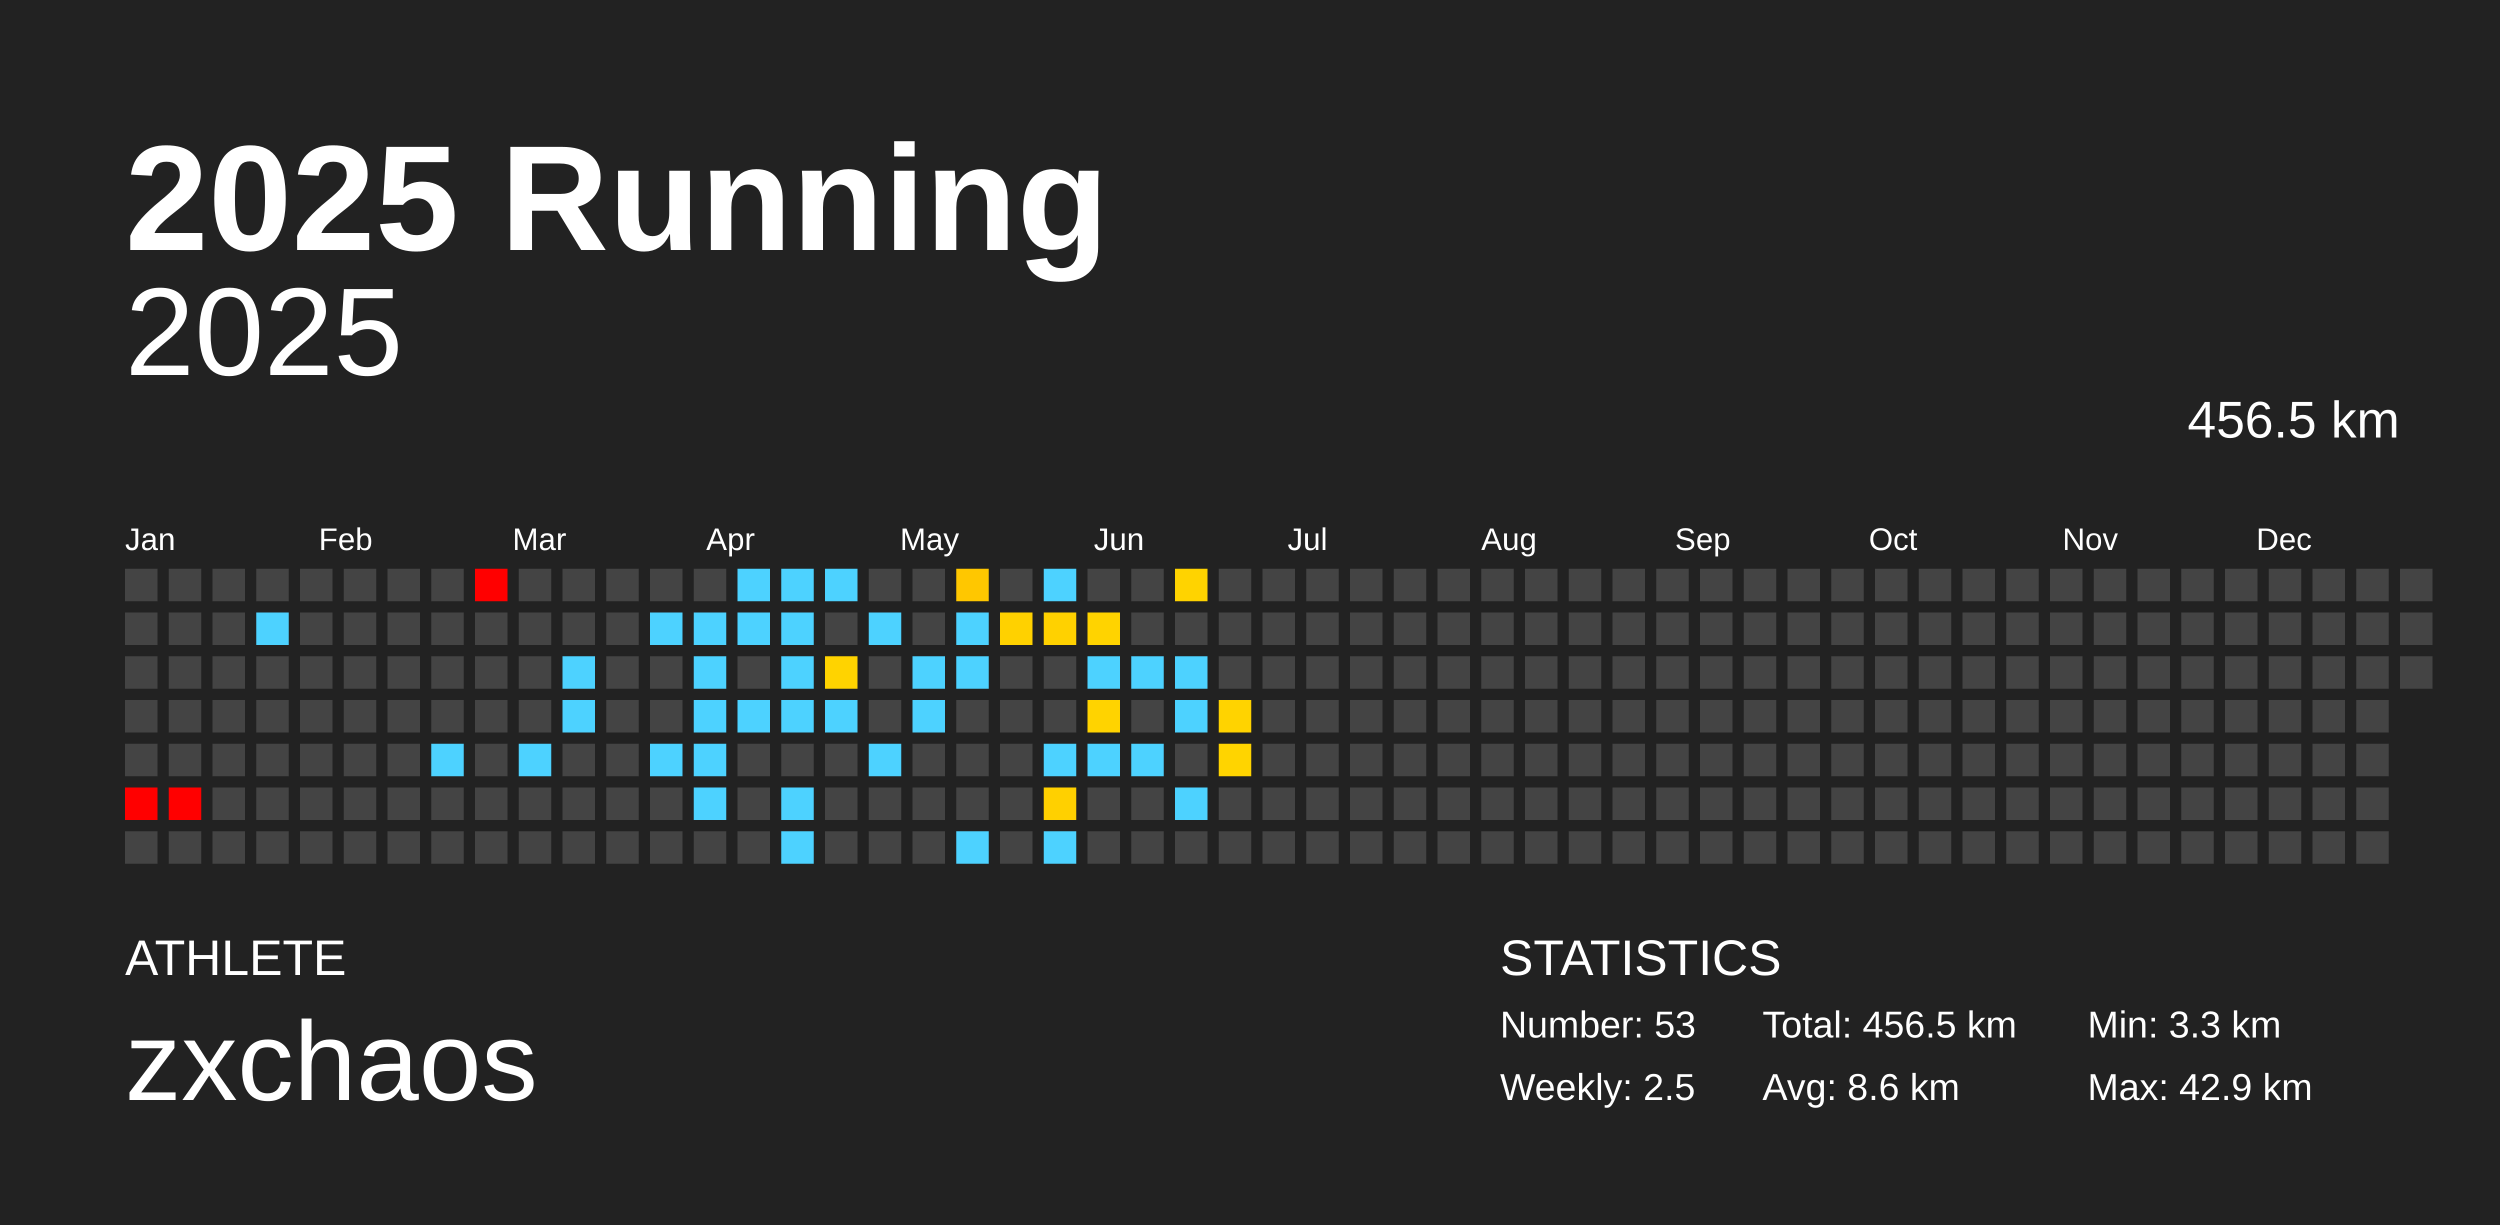
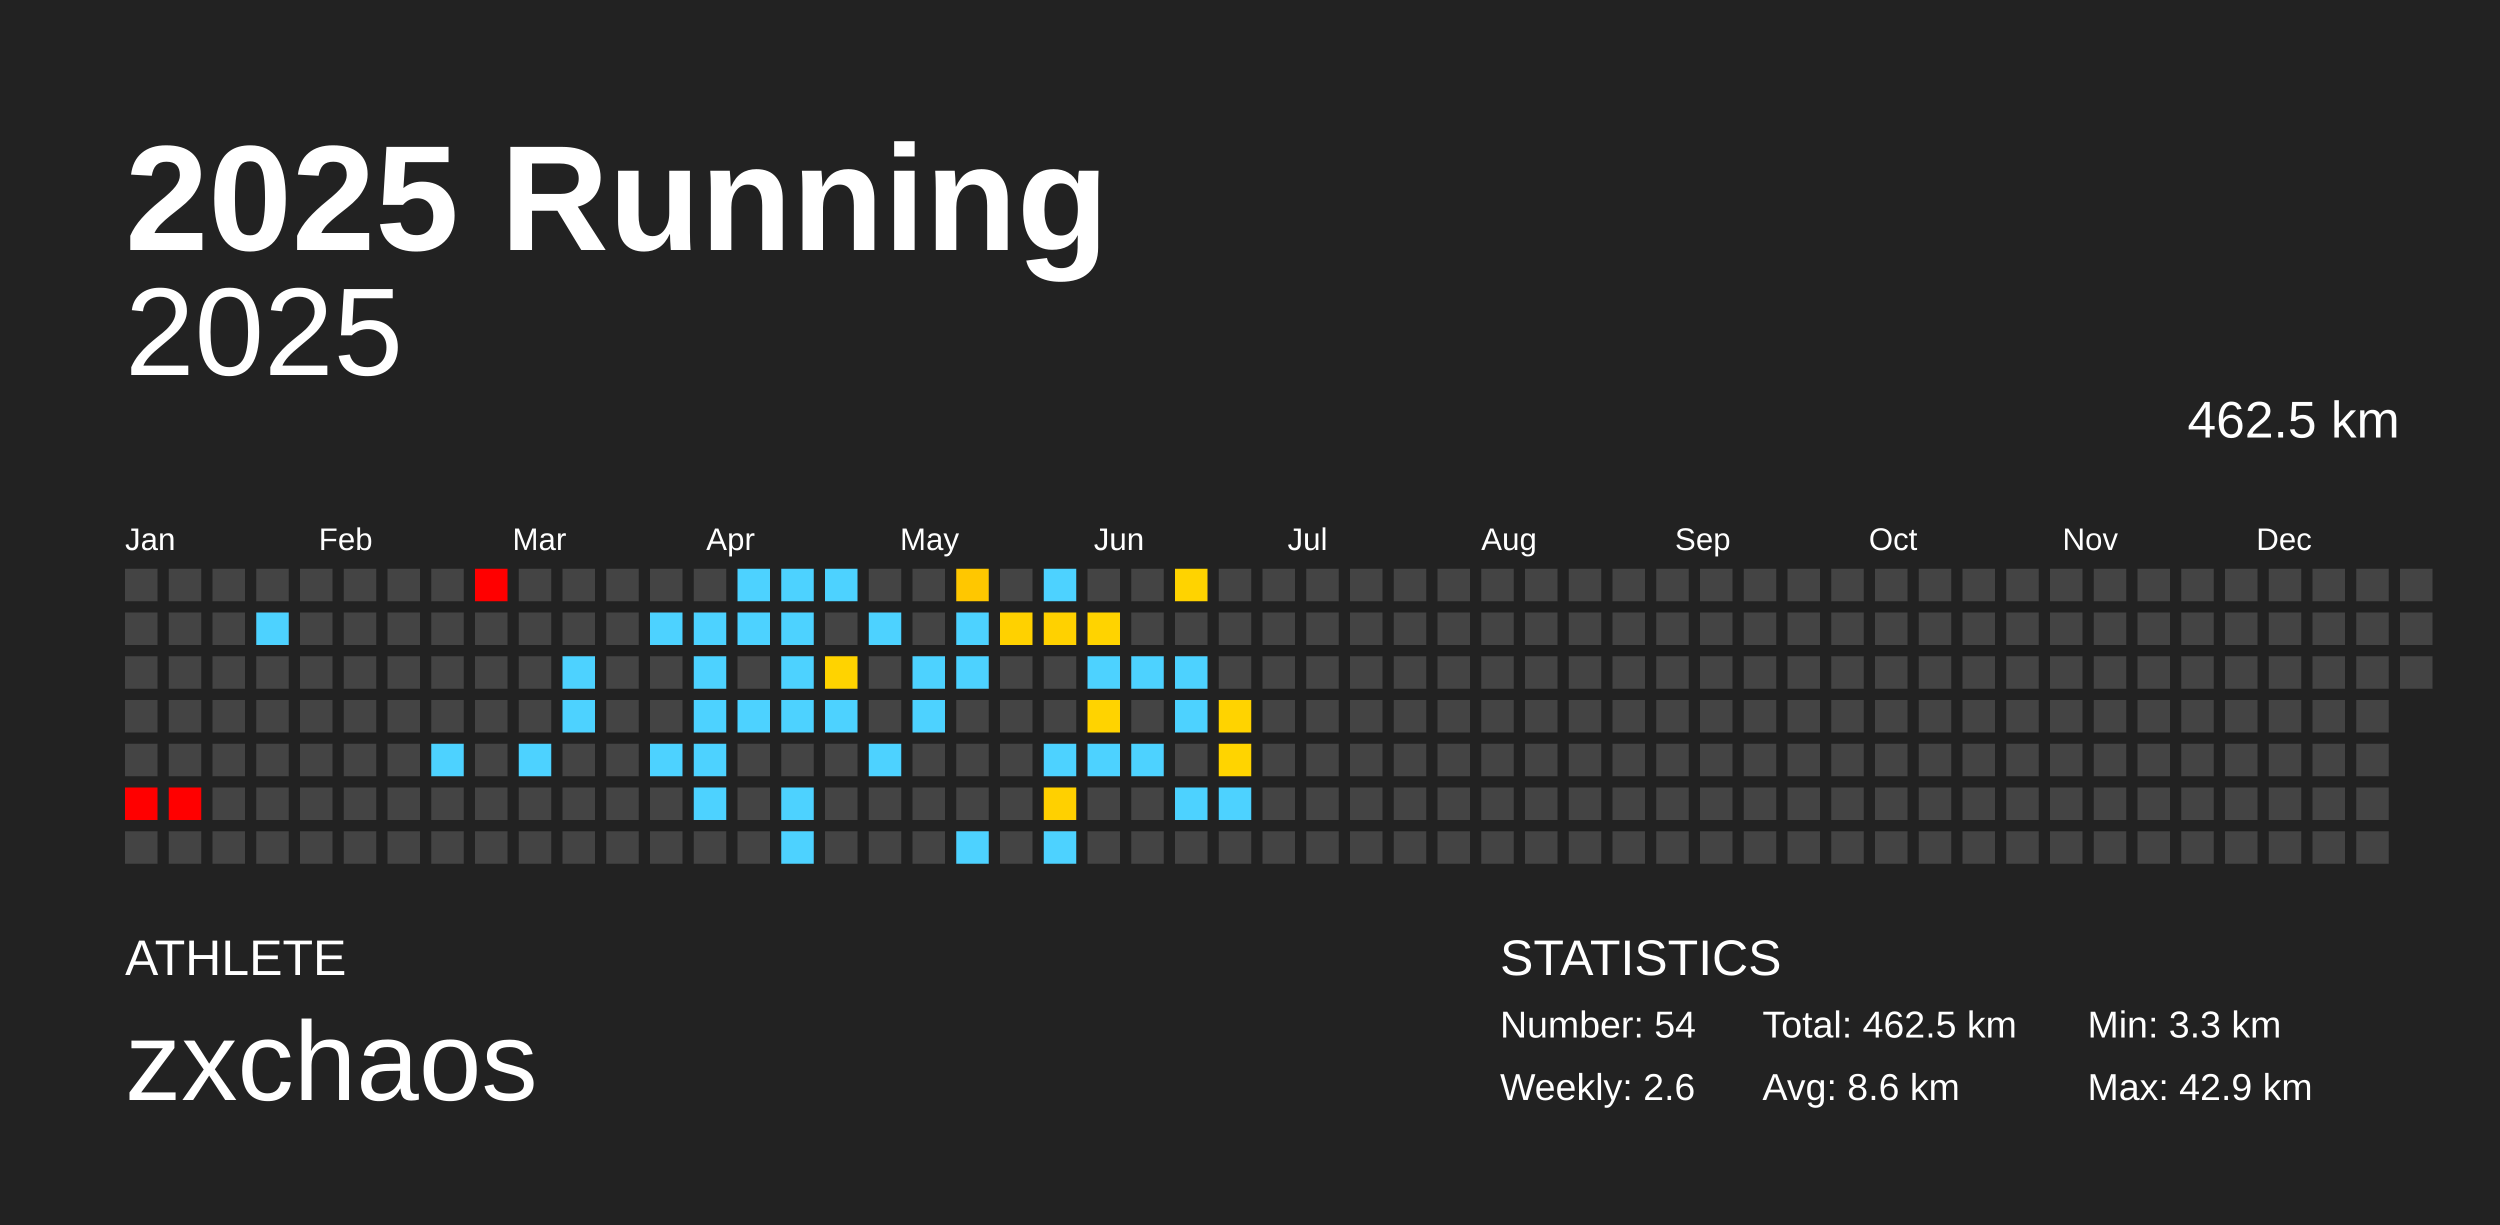
<svg xmlns="http://www.w3.org/2000/svg" baseProfile="full" height="98mm" version="1.1" viewBox="0,0,200,98" width="200mm">
  <defs />
  <rect fill="#222222" height="98" width="200" x="0" y="0" />
  <text fill="#FFFFFF" style="font-size:12px; font-family:Arial; font-weight:bold;" x="10" y="20">2025 Running</text>
  <text fill="#FFFFFF" style="font-size:4px; font-family:Arial" x="10" y="78">ATHLETE</text>
  <text fill="#FFFFFF" style="font-size:9px; font-family:Arial" x="10" y="88">zxchaos</text>
  <text fill="#FFFFFF" style="font-size:4px; font-family:Arial" x="120" y="78">STATISTICS</text>
-   <text fill="#FFFFFF" style="font-size:3px; font-family:Arial" x="120" y="83">Number: 53</text>
-   <text fill="#FFFFFF" style="font-size:3px; font-family:Arial" x="120" y="88">Weekly: 2.5</text>
-   <text fill="#FFFFFF" style="font-size:3px; font-family:Arial" x="141" y="83">Total: 456.5 km</text>
+   <text fill="#FFFFFF" style="font-size:3px; font-family:Arial" x="120" y="83">Number: 54</text>
+   <text fill="#FFFFFF" style="font-size:3px; font-family:Arial" x="120" y="88">Weekly: 2.6</text>
+   <text fill="#FFFFFF" style="font-size:3px; font-family:Arial" x="141" y="83">Total: 462.5 km</text>
  <text fill="#FFFFFF" style="font-size:3px; font-family:Arial" x="141" y="88">Avg: 8.6 km</text>
  <text fill="#FFFFFF" style="font-size:3px; font-family:Arial" x="167" y="83">Min: 3.3 km</text>
  <text fill="#FFFFFF" style="font-size:3px; font-family:Arial" x="167" y="88">Max: 42.9 km</text>
  <text alignment-baseline="hanging" fill="#FFFFFF" style="font-size:10.0px; font-family:Arial;" x="10" y="30">2025</text>
-   <text alignment-baseline="hanging" fill="#FFFFFF" style="font-size:4.125px; font-family:Arial;" x="175" y="35">456.5 km</text>
+   <text alignment-baseline="hanging" fill="#FFFFFF" style="font-size:4.125px; font-family:Arial;" x="175" y="35">462.5 km</text>
  <text fill="#FFFFFF" style="font-size:2.5px; font-family:Arial" x="10.0" y="44">Jan</text>
  <text fill="#FFFFFF" style="font-size:2.5px; font-family:Arial" x="25.5" y="44">Feb</text>
  <text fill="#FFFFFF" style="font-size:2.5px; font-family:Arial" x="41.0" y="44">Mar</text>
  <text fill="#FFFFFF" style="font-size:2.5px; font-family:Arial" x="56.5" y="44">Apr</text>
  <text fill="#FFFFFF" style="font-size:2.5px; font-family:Arial" x="72.0" y="44">May</text>
  <text fill="#FFFFFF" style="font-size:2.5px; font-family:Arial" x="87.5" y="44">Jun</text>
  <text fill="#FFFFFF" style="font-size:2.5px; font-family:Arial" x="103.0" y="44">Jul</text>
  <text fill="#FFFFFF" style="font-size:2.5px; font-family:Arial" x="118.5" y="44">Aug</text>
  <text fill="#FFFFFF" style="font-size:2.5px; font-family:Arial" x="134.0" y="44">Sep</text>
  <text fill="#FFFFFF" style="font-size:2.5px; font-family:Arial" x="149.5" y="44">Oct</text>
  <text fill="#FFFFFF" style="font-size:2.5px; font-family:Arial" x="165.0" y="44">Nov</text>
  <text fill="#FFFFFF" style="font-size:2.5px; font-family:Arial" x="180.5" y="44">Dec</text>
  <rect fill="#444444" height="2.6" width="2.6" x="10.0" y="45.5" />
  <rect fill="#444444" height="2.6" width="2.6" x="10.0" y="49.0" />
  <rect fill="#444444" height="2.6" width="2.6" x="10.0" y="52.5" />
  <rect fill="#444444" height="2.6" width="2.6" x="10.0" y="56.0" />
  <rect fill="#444444" height="2.6" width="2.6" x="10.0" y="59.5" />
  <rect fill="red" height="2.6" width="2.6" x="10.0" y="63.0" />
  <rect fill="#444444" height="2.6" width="2.6" x="10.0" y="66.5" />
  <rect fill="#444444" height="2.6" width="2.6" x="13.5" y="45.5" />
  <rect fill="#444444" height="2.6" width="2.6" x="13.5" y="49.0" />
  <rect fill="#444444" height="2.6" width="2.6" x="13.5" y="52.5" />
  <rect fill="#444444" height="2.6" width="2.6" x="13.5" y="56.0" />
  <rect fill="#444444" height="2.6" width="2.6" x="13.5" y="59.5" />
  <rect fill="red" height="2.6" width="2.6" x="13.5" y="63.0" />
  <rect fill="#444444" height="2.6" width="2.6" x="13.5" y="66.5" />
  <rect fill="#444444" height="2.6" width="2.6" x="17.0" y="45.5" />
  <rect fill="#444444" height="2.6" width="2.6" x="17.0" y="49.0" />
  <rect fill="#444444" height="2.6" width="2.6" x="17.0" y="52.5" />
  <rect fill="#444444" height="2.6" width="2.6" x="17.0" y="56.0" />
  <rect fill="#444444" height="2.6" width="2.6" x="17.0" y="59.5" />
  <rect fill="#444444" height="2.6" width="2.6" x="17.0" y="63.0" />
  <rect fill="#444444" height="2.6" width="2.6" x="17.0" y="66.5" />
  <rect fill="#444444" height="2.6" width="2.6" x="20.5" y="45.5" />
  <rect fill="#4dd2ff" height="2.6" width="2.6" x="20.5" y="49.0" />
  <rect fill="#444444" height="2.6" width="2.6" x="20.5" y="52.5" />
  <rect fill="#444444" height="2.6" width="2.6" x="20.5" y="56.0" />
  <rect fill="#444444" height="2.6" width="2.6" x="20.5" y="59.5" />
  <rect fill="#444444" height="2.6" width="2.6" x="20.5" y="63.0" />
  <rect fill="#444444" height="2.6" width="2.6" x="20.5" y="66.5" />
  <rect fill="#444444" height="2.6" width="2.6" x="24.0" y="45.5" />
  <rect fill="#444444" height="2.6" width="2.6" x="24.0" y="49.0" />
  <rect fill="#444444" height="2.6" width="2.6" x="24.0" y="52.5" />
  <rect fill="#444444" height="2.6" width="2.6" x="24.0" y="56.0" />
  <rect fill="#444444" height="2.6" width="2.6" x="24.0" y="59.5" />
  <rect fill="#444444" height="2.6" width="2.6" x="24.0" y="63.0" />
  <rect fill="#444444" height="2.6" width="2.6" x="24.0" y="66.5" />
  <rect fill="#444444" height="2.6" width="2.6" x="27.5" y="45.5" />
  <rect fill="#444444" height="2.6" width="2.6" x="27.5" y="49.0" />
  <rect fill="#444444" height="2.6" width="2.6" x="27.5" y="52.5" />
  <rect fill="#444444" height="2.6" width="2.6" x="27.5" y="56.0" />
  <rect fill="#444444" height="2.6" width="2.6" x="27.5" y="59.5" />
  <rect fill="#444444" height="2.6" width="2.6" x="27.5" y="63.0" />
  <rect fill="#444444" height="2.6" width="2.6" x="27.5" y="66.5" />
  <rect fill="#444444" height="2.6" width="2.6" x="31.0" y="45.5" />
  <rect fill="#444444" height="2.6" width="2.6" x="31.0" y="49.0" />
  <rect fill="#444444" height="2.6" width="2.6" x="31.0" y="52.5" />
  <rect fill="#444444" height="2.6" width="2.6" x="31.0" y="56.0" />
  <rect fill="#444444" height="2.6" width="2.6" x="31.0" y="59.5" />
  <rect fill="#444444" height="2.6" width="2.6" x="31.0" y="63.0" />
  <rect fill="#444444" height="2.6" width="2.6" x="31.0" y="66.5" />
  <rect fill="#444444" height="2.6" width="2.6" x="34.5" y="45.5" />
  <rect fill="#444444" height="2.6" width="2.6" x="34.5" y="49.0" />
  <rect fill="#444444" height="2.6" width="2.6" x="34.5" y="52.5" />
  <rect fill="#444444" height="2.6" width="2.6" x="34.5" y="56.0" />
  <rect fill="#4dd2ff" height="2.6" width="2.6" x="34.5" y="59.5" />
  <rect fill="#444444" height="2.6" width="2.6" x="34.5" y="63.0" />
  <rect fill="#444444" height="2.6" width="2.6" x="34.5" y="66.5" />
  <rect fill="red" height="2.6" width="2.6" x="38.0" y="45.5" />
  <rect fill="#444444" height="2.6" width="2.6" x="38.0" y="49.0" />
  <rect fill="#444444" height="2.6" width="2.6" x="38.0" y="52.5" />
  <rect fill="#444444" height="2.6" width="2.6" x="38.0" y="56.0" />
  <rect fill="#444444" height="2.6" width="2.6" x="38.0" y="59.5" />
  <rect fill="#444444" height="2.6" width="2.6" x="38.0" y="63.0" />
  <rect fill="#444444" height="2.6" width="2.6" x="38.0" y="66.5" />
  <rect fill="#444444" height="2.6" width="2.6" x="41.5" y="45.5" />
  <rect fill="#444444" height="2.6" width="2.6" x="41.5" y="49.0" />
  <rect fill="#444444" height="2.6" width="2.6" x="41.5" y="52.5" />
  <rect fill="#444444" height="2.6" width="2.6" x="41.5" y="56.0" />
  <rect fill="#4dd2ff" height="2.6" width="2.6" x="41.5" y="59.5" />
  <rect fill="#444444" height="2.6" width="2.6" x="41.5" y="63.0" />
  <rect fill="#444444" height="2.6" width="2.6" x="41.5" y="66.5" />
  <rect fill="#444444" height="2.6" width="2.6" x="45.0" y="45.5" />
  <rect fill="#444444" height="2.6" width="2.6" x="45.0" y="49.0" />
  <rect fill="#4dd2ff" height="2.6" width="2.6" x="45.0" y="52.5" />
  <rect fill="#4dd2ff" height="2.6" width="2.6" x="45.0" y="56.0" />
  <rect fill="#444444" height="2.6" width="2.6" x="45.0" y="59.5" />
  <rect fill="#444444" height="2.6" width="2.6" x="45.0" y="63.0" />
  <rect fill="#444444" height="2.6" width="2.6" x="45.0" y="66.5" />
  <rect fill="#444444" height="2.6" width="2.6" x="48.5" y="45.5" />
  <rect fill="#444444" height="2.6" width="2.6" x="48.5" y="49.0" />
  <rect fill="#444444" height="2.6" width="2.6" x="48.5" y="52.5" />
  <rect fill="#444444" height="2.6" width="2.6" x="48.5" y="56.0" />
  <rect fill="#444444" height="2.6" width="2.6" x="48.5" y="59.5" />
  <rect fill="#444444" height="2.6" width="2.6" x="48.5" y="63.0" />
  <rect fill="#444444" height="2.6" width="2.6" x="48.5" y="66.5" />
  <rect fill="#444444" height="2.6" width="2.6" x="52.0" y="45.5" />
  <rect fill="#4dd2ff" height="2.6" width="2.6" x="52.0" y="49.0" />
  <rect fill="#444444" height="2.6" width="2.6" x="52.0" y="52.5" />
  <rect fill="#444444" height="2.6" width="2.6" x="52.0" y="56.0" />
  <rect fill="#4dd2ff" height="2.6" width="2.6" x="52.0" y="59.5" />
  <rect fill="#444444" height="2.6" width="2.6" x="52.0" y="63.0" />
  <rect fill="#444444" height="2.6" width="2.6" x="52.0" y="66.5" />
  <rect fill="#444444" height="2.6" width="2.6" x="55.5" y="45.5" />
  <rect fill="#4dd2ff" height="2.6" width="2.6" x="55.5" y="49.0" />
  <rect fill="#4dd2ff" height="2.6" width="2.6" x="55.5" y="52.5" />
  <rect fill="#4dd2ff" height="2.6" width="2.6" x="55.5" y="56.0" />
  <rect fill="#4dd2ff" height="2.6" width="2.6" x="55.5" y="59.5" />
  <rect fill="#4dd2ff" height="2.6" width="2.6" x="55.5" y="63.0" />
  <rect fill="#444444" height="2.6" width="2.6" x="55.5" y="66.5" />
  <rect fill="#4dd2ff" height="2.6" width="2.6" x="59.0" y="45.5" />
  <rect fill="#4dd2ff" height="2.6" width="2.6" x="59.0" y="49.0" />
  <rect fill="#444444" height="2.6" width="2.6" x="59.0" y="52.5" />
  <rect fill="#4dd2ff" height="2.6" width="2.6" x="59.0" y="56.0" />
  <rect fill="#444444" height="2.6" width="2.6" x="59.0" y="59.5" />
  <rect fill="#444444" height="2.6" width="2.6" x="59.0" y="63.0" />
  <rect fill="#444444" height="2.6" width="2.6" x="59.0" y="66.5" />
  <rect fill="#4dd2ff" height="2.6" width="2.6" x="62.5" y="45.5" />
  <rect fill="#4dd2ff" height="2.6" width="2.6" x="62.5" y="49.0" />
  <rect fill="#4dd2ff" height="2.6" width="2.6" x="62.5" y="52.5" />
  <rect fill="#4dd2ff" height="2.6" width="2.6" x="62.5" y="56.0" />
  <rect fill="#444444" height="2.6" width="2.6" x="62.5" y="59.5" />
  <rect fill="#4dd2ff" height="2.6" width="2.6" x="62.5" y="63.0" />
  <rect fill="#4dd2ff" height="2.6" width="2.6" x="62.5" y="66.5" />
  <rect fill="#4dd2ff" height="2.6" width="2.6" x="66.0" y="45.5" />
  <rect fill="#444444" height="2.6" width="2.6" x="66.0" y="49.0" />
  <rect fill="#ffd300" height="2.6" width="2.6" x="66.0" y="52.5" />
  <rect fill="#4dd2ff" height="2.6" width="2.6" x="66.0" y="56.0" />
  <rect fill="#444444" height="2.6" width="2.6" x="66.0" y="59.5" />
  <rect fill="#444444" height="2.6" width="2.6" x="66.0" y="63.0" />
  <rect fill="#444444" height="2.6" width="2.6" x="66.0" y="66.5" />
  <rect fill="#444444" height="2.6" width="2.6" x="69.5" y="45.5" />
  <rect fill="#4dd2ff" height="2.6" width="2.6" x="69.5" y="49.0" />
  <rect fill="#444444" height="2.6" width="2.6" x="69.5" y="52.5" />
  <rect fill="#444444" height="2.6" width="2.6" x="69.5" y="56.0" />
  <rect fill="#4dd2ff" height="2.6" width="2.6" x="69.5" y="59.5" />
  <rect fill="#444444" height="2.6" width="2.6" x="69.5" y="63.0" />
  <rect fill="#444444" height="2.6" width="2.6" x="69.5" y="66.5" />
  <rect fill="#444444" height="2.6" width="2.6" x="73.0" y="45.5" />
  <rect fill="#444444" height="2.6" width="2.6" x="73.0" y="49.0" />
  <rect fill="#4dd2ff" height="2.6" width="2.6" x="73.0" y="52.5" />
  <rect fill="#4dd2ff" height="2.6" width="2.6" x="73.0" y="56.0" />
  <rect fill="#444444" height="2.6" width="2.6" x="73.0" y="59.5" />
  <rect fill="#444444" height="2.6" width="2.6" x="73.0" y="63.0" />
  <rect fill="#444444" height="2.6" width="2.6" x="73.0" y="66.5" />
  <rect fill="#ffc700" height="2.6" width="2.6" x="76.5" y="45.5" />
  <rect fill="#4dd2ff" height="2.6" width="2.6" x="76.5" y="49.0" />
  <rect fill="#4dd2ff" height="2.6" width="2.6" x="76.5" y="52.5" />
  <rect fill="#444444" height="2.6" width="2.6" x="76.5" y="56.0" />
  <rect fill="#444444" height="2.6" width="2.6" x="76.5" y="59.5" />
  <rect fill="#444444" height="2.6" width="2.6" x="76.5" y="63.0" />
  <rect fill="#4dd2ff" height="2.6" width="2.6" x="76.5" y="66.5" />
  <rect fill="#444444" height="2.6" width="2.6" x="80.0" y="45.5" />
  <rect fill="#ffd100" height="2.6" width="2.6" x="80.0" y="49.0" />
  <rect fill="#444444" height="2.6" width="2.6" x="80.0" y="52.5" />
  <rect fill="#444444" height="2.6" width="2.6" x="80.0" y="56.0" />
  <rect fill="#444444" height="2.6" width="2.6" x="80.0" y="59.5" />
  <rect fill="#444444" height="2.6" width="2.6" x="80.0" y="63.0" />
  <rect fill="#444444" height="2.6" width="2.6" x="80.0" y="66.5" />
  <rect fill="#4dd2ff" height="2.6" width="2.6" x="83.5" y="45.5" />
  <rect fill="#ffd100" height="2.6" width="2.6" x="83.5" y="49.0" />
  <rect fill="#444444" height="2.6" width="2.6" x="83.5" y="52.5" />
  <rect fill="#444444" height="2.6" width="2.6" x="83.5" y="56.0" />
  <rect fill="#4dd2ff" height="2.6" width="2.6" x="83.5" y="59.5" />
  <rect fill="#ffd000" height="2.6" width="2.6" x="83.5" y="63.0" />
  <rect fill="#4dd2ff" height="2.6" width="2.6" x="83.5" y="66.5" />
  <rect fill="#444444" height="2.6" width="2.6" x="87.0" y="45.5" />
  <rect fill="#ffd300" height="2.6" width="2.6" x="87.0" y="49.0" />
  <rect fill="#4dd2ff" height="2.6" width="2.6" x="87.0" y="52.5" />
  <rect fill="#ffd300" height="2.6" width="2.6" x="87.0" y="56.0" />
  <rect fill="#4dd2ff" height="2.6" width="2.6" x="87.0" y="59.5" />
  <rect fill="#444444" height="2.6" width="2.6" x="87.0" y="63.0" />
  <rect fill="#444444" height="2.6" width="2.6" x="87.0" y="66.5" />
  <rect fill="#444444" height="2.6" width="2.6" x="90.5" y="45.5" />
  <rect fill="#444444" height="2.6" width="2.6" x="90.5" y="49.0" />
  <rect fill="#4dd2ff" height="2.6" width="2.6" x="90.5" y="52.5" />
  <rect fill="#444444" height="2.6" width="2.6" x="90.5" y="56.0" />
  <rect fill="#4dd2ff" height="2.6" width="2.6" x="90.5" y="59.5" />
  <rect fill="#444444" height="2.6" width="2.6" x="90.5" y="63.0" />
  <rect fill="#444444" height="2.6" width="2.6" x="90.5" y="66.5" />
  <rect fill="#ffd300" height="2.6" width="2.6" x="94.0" y="45.5" />
  <rect fill="#444444" height="2.6" width="2.6" x="94.0" y="49.0" />
  <rect fill="#4dd2ff" height="2.6" width="2.6" x="94.0" y="52.5" />
  <rect fill="#4dd2ff" height="2.6" width="2.6" x="94.0" y="56.0" />
  <rect fill="#444444" height="2.6" width="2.6" x="94.0" y="59.5" />
  <rect fill="#4dd2ff" height="2.6" width="2.6" x="94.0" y="63.0" />
  <rect fill="#444444" height="2.6" width="2.6" x="94.0" y="66.5" />
  <rect fill="#444444" height="2.6" width="2.6" x="97.5" y="45.5" />
  <rect fill="#444444" height="2.6" width="2.6" x="97.5" y="49.0" />
  <rect fill="#444444" height="2.6" width="2.6" x="97.5" y="52.5" />
  <rect fill="#ffd300" height="2.6" width="2.6" x="97.5" y="56.0" />
  <rect fill="#ffd400" height="2.6" width="2.6" x="97.5" y="59.5" />
-   <rect fill="#444444" height="2.6" width="2.6" x="97.5" y="63.0" />
+   <rect fill="#4dd2ff" height="2.6" width="2.6" x="97.5" y="63.0" />
  <rect fill="#444444" height="2.6" width="2.6" x="97.5" y="66.5" />
  <rect fill="#444444" height="2.6" width="2.6" x="101.0" y="45.5" />
  <rect fill="#444444" height="2.6" width="2.6" x="101.0" y="49.0" />
  <rect fill="#444444" height="2.6" width="2.6" x="101.0" y="52.5" />
  <rect fill="#444444" height="2.6" width="2.6" x="101.0" y="56.0" />
  <rect fill="#444444" height="2.6" width="2.6" x="101.0" y="59.5" />
  <rect fill="#444444" height="2.6" width="2.6" x="101.0" y="63.0" />
  <rect fill="#444444" height="2.6" width="2.6" x="101.0" y="66.5" />
  <rect fill="#444444" height="2.6" width="2.6" x="104.5" y="45.5" />
  <rect fill="#444444" height="2.6" width="2.6" x="104.5" y="49.0" />
  <rect fill="#444444" height="2.6" width="2.6" x="104.5" y="52.5" />
  <rect fill="#444444" height="2.6" width="2.6" x="104.5" y="56.0" />
  <rect fill="#444444" height="2.6" width="2.6" x="104.5" y="59.5" />
  <rect fill="#444444" height="2.6" width="2.6" x="104.5" y="63.0" />
  <rect fill="#444444" height="2.6" width="2.6" x="104.5" y="66.5" />
  <rect fill="#444444" height="2.6" width="2.6" x="108.0" y="45.5" />
  <rect fill="#444444" height="2.6" width="2.6" x="108.0" y="49.0" />
  <rect fill="#444444" height="2.6" width="2.6" x="108.0" y="52.5" />
  <rect fill="#444444" height="2.6" width="2.6" x="108.0" y="56.0" />
  <rect fill="#444444" height="2.6" width="2.6" x="108.0" y="59.5" />
  <rect fill="#444444" height="2.6" width="2.6" x="108.0" y="63.0" />
  <rect fill="#444444" height="2.6" width="2.6" x="108.0" y="66.5" />
  <rect fill="#444444" height="2.6" width="2.6" x="111.5" y="45.5" />
  <rect fill="#444444" height="2.6" width="2.6" x="111.5" y="49.0" />
  <rect fill="#444444" height="2.6" width="2.6" x="111.5" y="52.5" />
  <rect fill="#444444" height="2.6" width="2.6" x="111.5" y="56.0" />
  <rect fill="#444444" height="2.6" width="2.6" x="111.5" y="59.5" />
  <rect fill="#444444" height="2.6" width="2.6" x="111.5" y="63.0" />
  <rect fill="#444444" height="2.6" width="2.6" x="111.5" y="66.5" />
  <rect fill="#444444" height="2.6" width="2.6" x="115.0" y="45.5" />
  <rect fill="#444444" height="2.6" width="2.6" x="115.0" y="49.0" />
  <rect fill="#444444" height="2.6" width="2.6" x="115.0" y="52.5" />
  <rect fill="#444444" height="2.6" width="2.6" x="115.0" y="56.0" />
  <rect fill="#444444" height="2.6" width="2.6" x="115.0" y="59.5" />
  <rect fill="#444444" height="2.6" width="2.6" x="115.0" y="63.0" />
  <rect fill="#444444" height="2.6" width="2.6" x="115.0" y="66.5" />
  <rect fill="#444444" height="2.6" width="2.6" x="118.5" y="45.5" />
  <rect fill="#444444" height="2.6" width="2.6" x="118.5" y="49.0" />
  <rect fill="#444444" height="2.6" width="2.6" x="118.5" y="52.5" />
  <rect fill="#444444" height="2.6" width="2.6" x="118.5" y="56.0" />
  <rect fill="#444444" height="2.6" width="2.6" x="118.5" y="59.5" />
  <rect fill="#444444" height="2.6" width="2.6" x="118.5" y="63.0" />
  <rect fill="#444444" height="2.6" width="2.6" x="118.5" y="66.5" />
  <rect fill="#444444" height="2.6" width="2.6" x="122.0" y="45.5" />
  <rect fill="#444444" height="2.6" width="2.6" x="122.0" y="49.0" />
  <rect fill="#444444" height="2.6" width="2.6" x="122.0" y="52.5" />
  <rect fill="#444444" height="2.6" width="2.6" x="122.0" y="56.0" />
  <rect fill="#444444" height="2.6" width="2.6" x="122.0" y="59.5" />
  <rect fill="#444444" height="2.6" width="2.6" x="122.0" y="63.0" />
  <rect fill="#444444" height="2.6" width="2.6" x="122.0" y="66.5" />
  <rect fill="#444444" height="2.6" width="2.6" x="125.5" y="45.5" />
  <rect fill="#444444" height="2.6" width="2.6" x="125.5" y="49.0" />
  <rect fill="#444444" height="2.6" width="2.6" x="125.5" y="52.5" />
  <rect fill="#444444" height="2.6" width="2.6" x="125.5" y="56.0" />
  <rect fill="#444444" height="2.6" width="2.6" x="125.5" y="59.5" />
  <rect fill="#444444" height="2.6" width="2.6" x="125.5" y="63.0" />
  <rect fill="#444444" height="2.6" width="2.6" x="125.5" y="66.5" />
  <rect fill="#444444" height="2.6" width="2.6" x="129.0" y="45.5" />
  <rect fill="#444444" height="2.6" width="2.6" x="129.0" y="49.0" />
  <rect fill="#444444" height="2.6" width="2.6" x="129.0" y="52.5" />
  <rect fill="#444444" height="2.6" width="2.6" x="129.0" y="56.0" />
  <rect fill="#444444" height="2.6" width="2.6" x="129.0" y="59.5" />
  <rect fill="#444444" height="2.6" width="2.6" x="129.0" y="63.0" />
  <rect fill="#444444" height="2.6" width="2.6" x="129.0" y="66.5" />
  <rect fill="#444444" height="2.6" width="2.6" x="132.5" y="45.5" />
  <rect fill="#444444" height="2.6" width="2.6" x="132.5" y="49.0" />
  <rect fill="#444444" height="2.6" width="2.6" x="132.5" y="52.5" />
  <rect fill="#444444" height="2.6" width="2.6" x="132.5" y="56.0" />
  <rect fill="#444444" height="2.6" width="2.6" x="132.5" y="59.5" />
  <rect fill="#444444" height="2.6" width="2.6" x="132.5" y="63.0" />
  <rect fill="#444444" height="2.6" width="2.6" x="132.5" y="66.5" />
  <rect fill="#444444" height="2.6" width="2.6" x="136.0" y="45.5" />
  <rect fill="#444444" height="2.6" width="2.6" x="136.0" y="49.0" />
  <rect fill="#444444" height="2.6" width="2.6" x="136.0" y="52.5" />
  <rect fill="#444444" height="2.6" width="2.6" x="136.0" y="56.0" />
  <rect fill="#444444" height="2.6" width="2.6" x="136.0" y="59.5" />
  <rect fill="#444444" height="2.6" width="2.6" x="136.0" y="63.0" />
  <rect fill="#444444" height="2.6" width="2.6" x="136.0" y="66.5" />
  <rect fill="#444444" height="2.6" width="2.6" x="139.5" y="45.5" />
  <rect fill="#444444" height="2.6" width="2.6" x="139.5" y="49.0" />
  <rect fill="#444444" height="2.6" width="2.6" x="139.5" y="52.5" />
  <rect fill="#444444" height="2.6" width="2.6" x="139.5" y="56.0" />
  <rect fill="#444444" height="2.6" width="2.6" x="139.5" y="59.5" />
  <rect fill="#444444" height="2.6" width="2.6" x="139.5" y="63.0" />
  <rect fill="#444444" height="2.6" width="2.6" x="139.5" y="66.5" />
  <rect fill="#444444" height="2.6" width="2.6" x="143.0" y="45.5" />
  <rect fill="#444444" height="2.6" width="2.6" x="143.0" y="49.0" />
  <rect fill="#444444" height="2.6" width="2.6" x="143.0" y="52.5" />
  <rect fill="#444444" height="2.6" width="2.6" x="143.0" y="56.0" />
  <rect fill="#444444" height="2.6" width="2.6" x="143.0" y="59.5" />
  <rect fill="#444444" height="2.6" width="2.6" x="143.0" y="63.0" />
  <rect fill="#444444" height="2.6" width="2.6" x="143.0" y="66.5" />
  <rect fill="#444444" height="2.6" width="2.6" x="146.5" y="45.5" />
  <rect fill="#444444" height="2.6" width="2.6" x="146.5" y="49.0" />
  <rect fill="#444444" height="2.6" width="2.6" x="146.5" y="52.5" />
  <rect fill="#444444" height="2.6" width="2.6" x="146.5" y="56.0" />
  <rect fill="#444444" height="2.6" width="2.6" x="146.5" y="59.5" />
  <rect fill="#444444" height="2.6" width="2.6" x="146.5" y="63.0" />
  <rect fill="#444444" height="2.6" width="2.6" x="146.5" y="66.5" />
  <rect fill="#444444" height="2.6" width="2.6" x="150.0" y="45.5" />
  <rect fill="#444444" height="2.6" width="2.6" x="150.0" y="49.0" />
  <rect fill="#444444" height="2.6" width="2.6" x="150.0" y="52.5" />
  <rect fill="#444444" height="2.6" width="2.6" x="150.0" y="56.0" />
  <rect fill="#444444" height="2.6" width="2.6" x="150.0" y="59.5" />
  <rect fill="#444444" height="2.6" width="2.6" x="150.0" y="63.0" />
  <rect fill="#444444" height="2.6" width="2.6" x="150.0" y="66.5" />
  <rect fill="#444444" height="2.6" width="2.6" x="153.5" y="45.5" />
  <rect fill="#444444" height="2.6" width="2.6" x="153.5" y="49.0" />
  <rect fill="#444444" height="2.6" width="2.6" x="153.5" y="52.5" />
  <rect fill="#444444" height="2.6" width="2.6" x="153.5" y="56.0" />
  <rect fill="#444444" height="2.6" width="2.6" x="153.5" y="59.5" />
  <rect fill="#444444" height="2.6" width="2.6" x="153.5" y="63.0" />
  <rect fill="#444444" height="2.6" width="2.6" x="153.5" y="66.5" />
  <rect fill="#444444" height="2.6" width="2.6" x="157.0" y="45.5" />
  <rect fill="#444444" height="2.6" width="2.6" x="157.0" y="49.0" />
  <rect fill="#444444" height="2.6" width="2.6" x="157.0" y="52.5" />
  <rect fill="#444444" height="2.6" width="2.6" x="157.0" y="56.0" />
  <rect fill="#444444" height="2.6" width="2.6" x="157.0" y="59.5" />
  <rect fill="#444444" height="2.6" width="2.6" x="157.0" y="63.0" />
  <rect fill="#444444" height="2.6" width="2.6" x="157.0" y="66.5" />
  <rect fill="#444444" height="2.6" width="2.6" x="160.5" y="45.5" />
  <rect fill="#444444" height="2.6" width="2.6" x="160.5" y="49.0" />
  <rect fill="#444444" height="2.6" width="2.6" x="160.5" y="52.5" />
  <rect fill="#444444" height="2.6" width="2.6" x="160.5" y="56.0" />
  <rect fill="#444444" height="2.6" width="2.6" x="160.5" y="59.5" />
  <rect fill="#444444" height="2.6" width="2.6" x="160.5" y="63.0" />
  <rect fill="#444444" height="2.6" width="2.6" x="160.5" y="66.5" />
  <rect fill="#444444" height="2.6" width="2.6" x="164.0" y="45.5" />
  <rect fill="#444444" height="2.6" width="2.6" x="164.0" y="49.0" />
  <rect fill="#444444" height="2.6" width="2.6" x="164.0" y="52.5" />
  <rect fill="#444444" height="2.6" width="2.6" x="164.0" y="56.0" />
  <rect fill="#444444" height="2.6" width="2.6" x="164.0" y="59.5" />
  <rect fill="#444444" height="2.6" width="2.6" x="164.0" y="63.0" />
  <rect fill="#444444" height="2.6" width="2.6" x="164.0" y="66.5" />
  <rect fill="#444444" height="2.6" width="2.6" x="167.5" y="45.5" />
  <rect fill="#444444" height="2.6" width="2.6" x="167.5" y="49.0" />
  <rect fill="#444444" height="2.6" width="2.6" x="167.5" y="52.5" />
  <rect fill="#444444" height="2.6" width="2.6" x="167.5" y="56.0" />
  <rect fill="#444444" height="2.6" width="2.6" x="167.5" y="59.5" />
  <rect fill="#444444" height="2.6" width="2.6" x="167.5" y="63.0" />
  <rect fill="#444444" height="2.6" width="2.6" x="167.5" y="66.5" />
  <rect fill="#444444" height="2.6" width="2.6" x="171.0" y="45.5" />
  <rect fill="#444444" height="2.6" width="2.6" x="171.0" y="49.0" />
  <rect fill="#444444" height="2.6" width="2.6" x="171.0" y="52.5" />
  <rect fill="#444444" height="2.6" width="2.6" x="171.0" y="56.0" />
  <rect fill="#444444" height="2.6" width="2.6" x="171.0" y="59.5" />
  <rect fill="#444444" height="2.6" width="2.6" x="171.0" y="63.0" />
  <rect fill="#444444" height="2.6" width="2.6" x="171.0" y="66.5" />
  <rect fill="#444444" height="2.6" width="2.6" x="174.5" y="45.5" />
  <rect fill="#444444" height="2.6" width="2.6" x="174.5" y="49.0" />
  <rect fill="#444444" height="2.6" width="2.6" x="174.5" y="52.5" />
  <rect fill="#444444" height="2.6" width="2.6" x="174.5" y="56.0" />
  <rect fill="#444444" height="2.6" width="2.6" x="174.5" y="59.5" />
  <rect fill="#444444" height="2.6" width="2.6" x="174.5" y="63.0" />
  <rect fill="#444444" height="2.6" width="2.6" x="174.5" y="66.5" />
  <rect fill="#444444" height="2.6" width="2.6" x="178.0" y="45.5" />
  <rect fill="#444444" height="2.6" width="2.6" x="178.0" y="49.0" />
  <rect fill="#444444" height="2.6" width="2.6" x="178.0" y="52.5" />
  <rect fill="#444444" height="2.6" width="2.6" x="178.0" y="56.0" />
  <rect fill="#444444" height="2.6" width="2.6" x="178.0" y="59.5" />
  <rect fill="#444444" height="2.6" width="2.6" x="178.0" y="63.0" />
  <rect fill="#444444" height="2.6" width="2.6" x="178.0" y="66.5" />
  <rect fill="#444444" height="2.6" width="2.6" x="181.5" y="45.5" />
  <rect fill="#444444" height="2.6" width="2.6" x="181.5" y="49.0" />
  <rect fill="#444444" height="2.6" width="2.6" x="181.5" y="52.5" />
  <rect fill="#444444" height="2.6" width="2.6" x="181.5" y="56.0" />
  <rect fill="#444444" height="2.6" width="2.6" x="181.5" y="59.5" />
  <rect fill="#444444" height="2.6" width="2.6" x="181.5" y="63.0" />
  <rect fill="#444444" height="2.6" width="2.6" x="181.5" y="66.5" />
  <rect fill="#444444" height="2.6" width="2.6" x="185.0" y="45.5" />
  <rect fill="#444444" height="2.6" width="2.6" x="185.0" y="49.0" />
  <rect fill="#444444" height="2.6" width="2.6" x="185.0" y="52.5" />
  <rect fill="#444444" height="2.6" width="2.6" x="185.0" y="56.0" />
  <rect fill="#444444" height="2.6" width="2.6" x="185.0" y="59.5" />
  <rect fill="#444444" height="2.6" width="2.6" x="185.0" y="63.0" />
  <rect fill="#444444" height="2.6" width="2.6" x="185.0" y="66.5" />
  <rect fill="#444444" height="2.6" width="2.6" x="188.5" y="45.5" />
  <rect fill="#444444" height="2.6" width="2.6" x="188.5" y="49.0" />
  <rect fill="#444444" height="2.6" width="2.6" x="188.5" y="52.5" />
  <rect fill="#444444" height="2.6" width="2.6" x="188.5" y="56.0" />
  <rect fill="#444444" height="2.6" width="2.6" x="188.5" y="59.5" />
  <rect fill="#444444" height="2.6" width="2.6" x="188.5" y="63.0" />
  <rect fill="#444444" height="2.6" width="2.6" x="188.5" y="66.5" />
  <rect fill="#444444" height="2.6" width="2.6" x="192.0" y="45.5" />
  <rect fill="#444444" height="2.6" width="2.6" x="192.0" y="49.0" />
  <rect fill="#444444" height="2.6" width="2.6" x="192.0" y="52.5" />
</svg>
